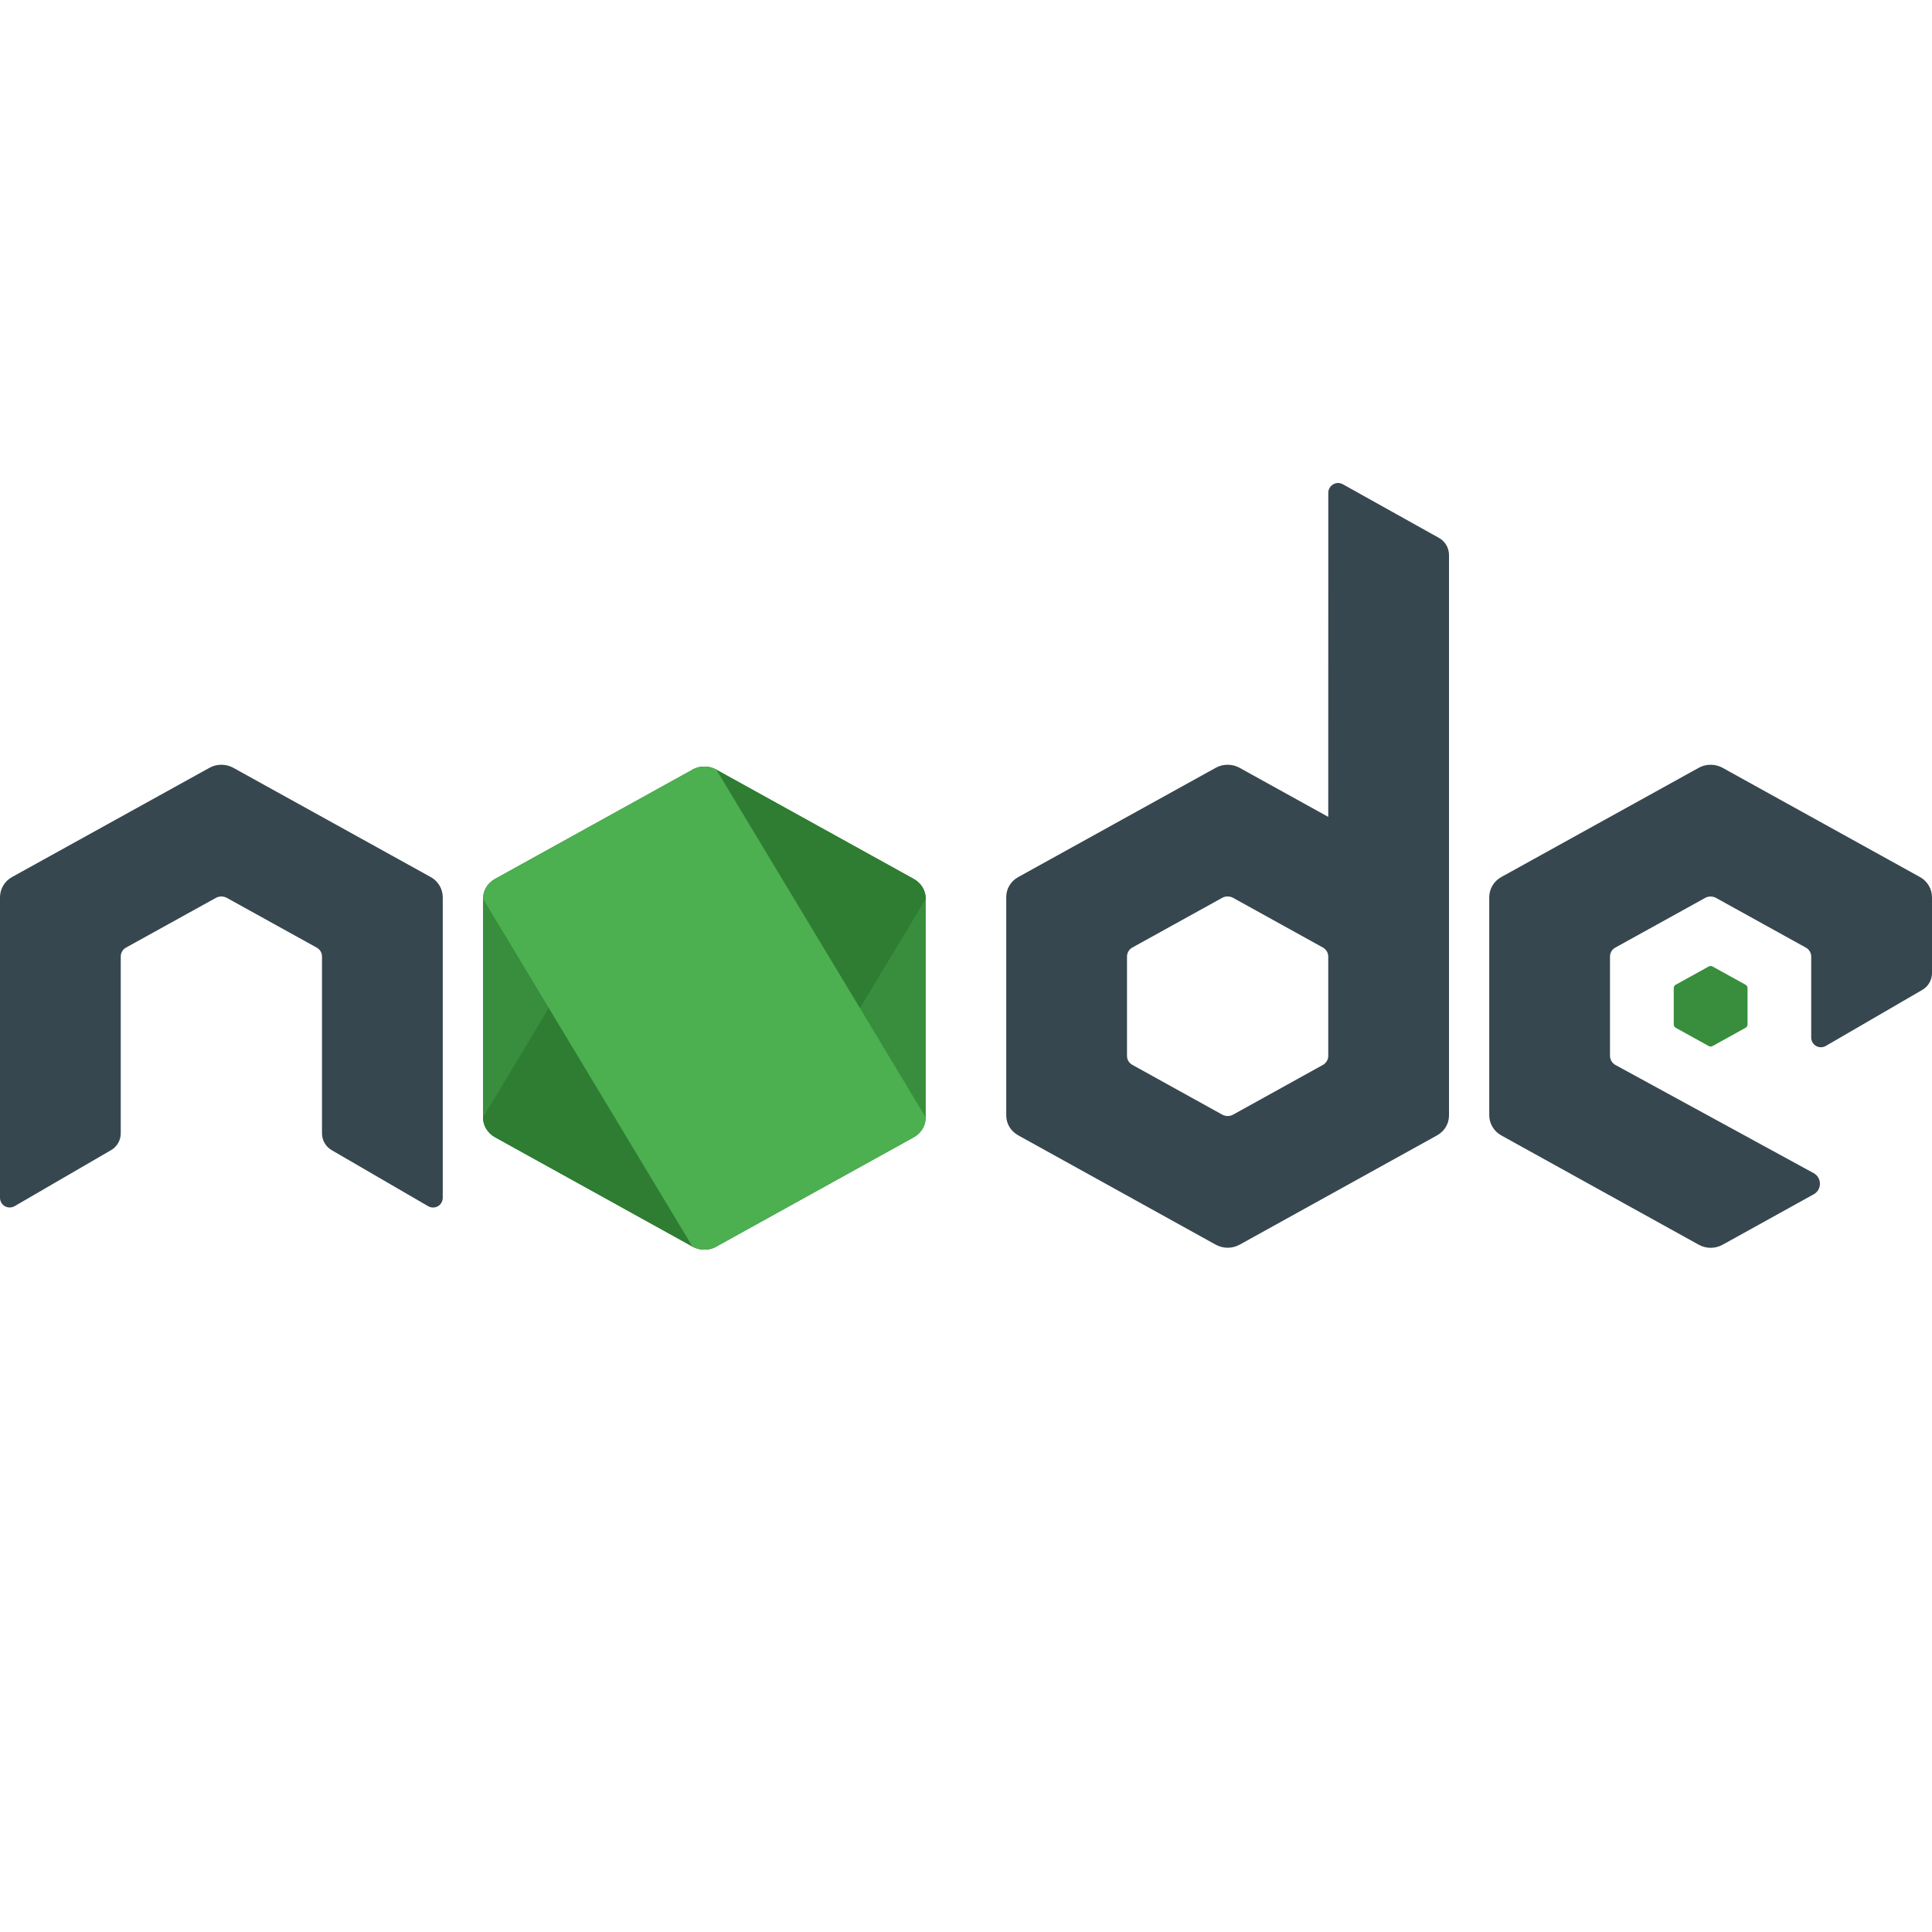
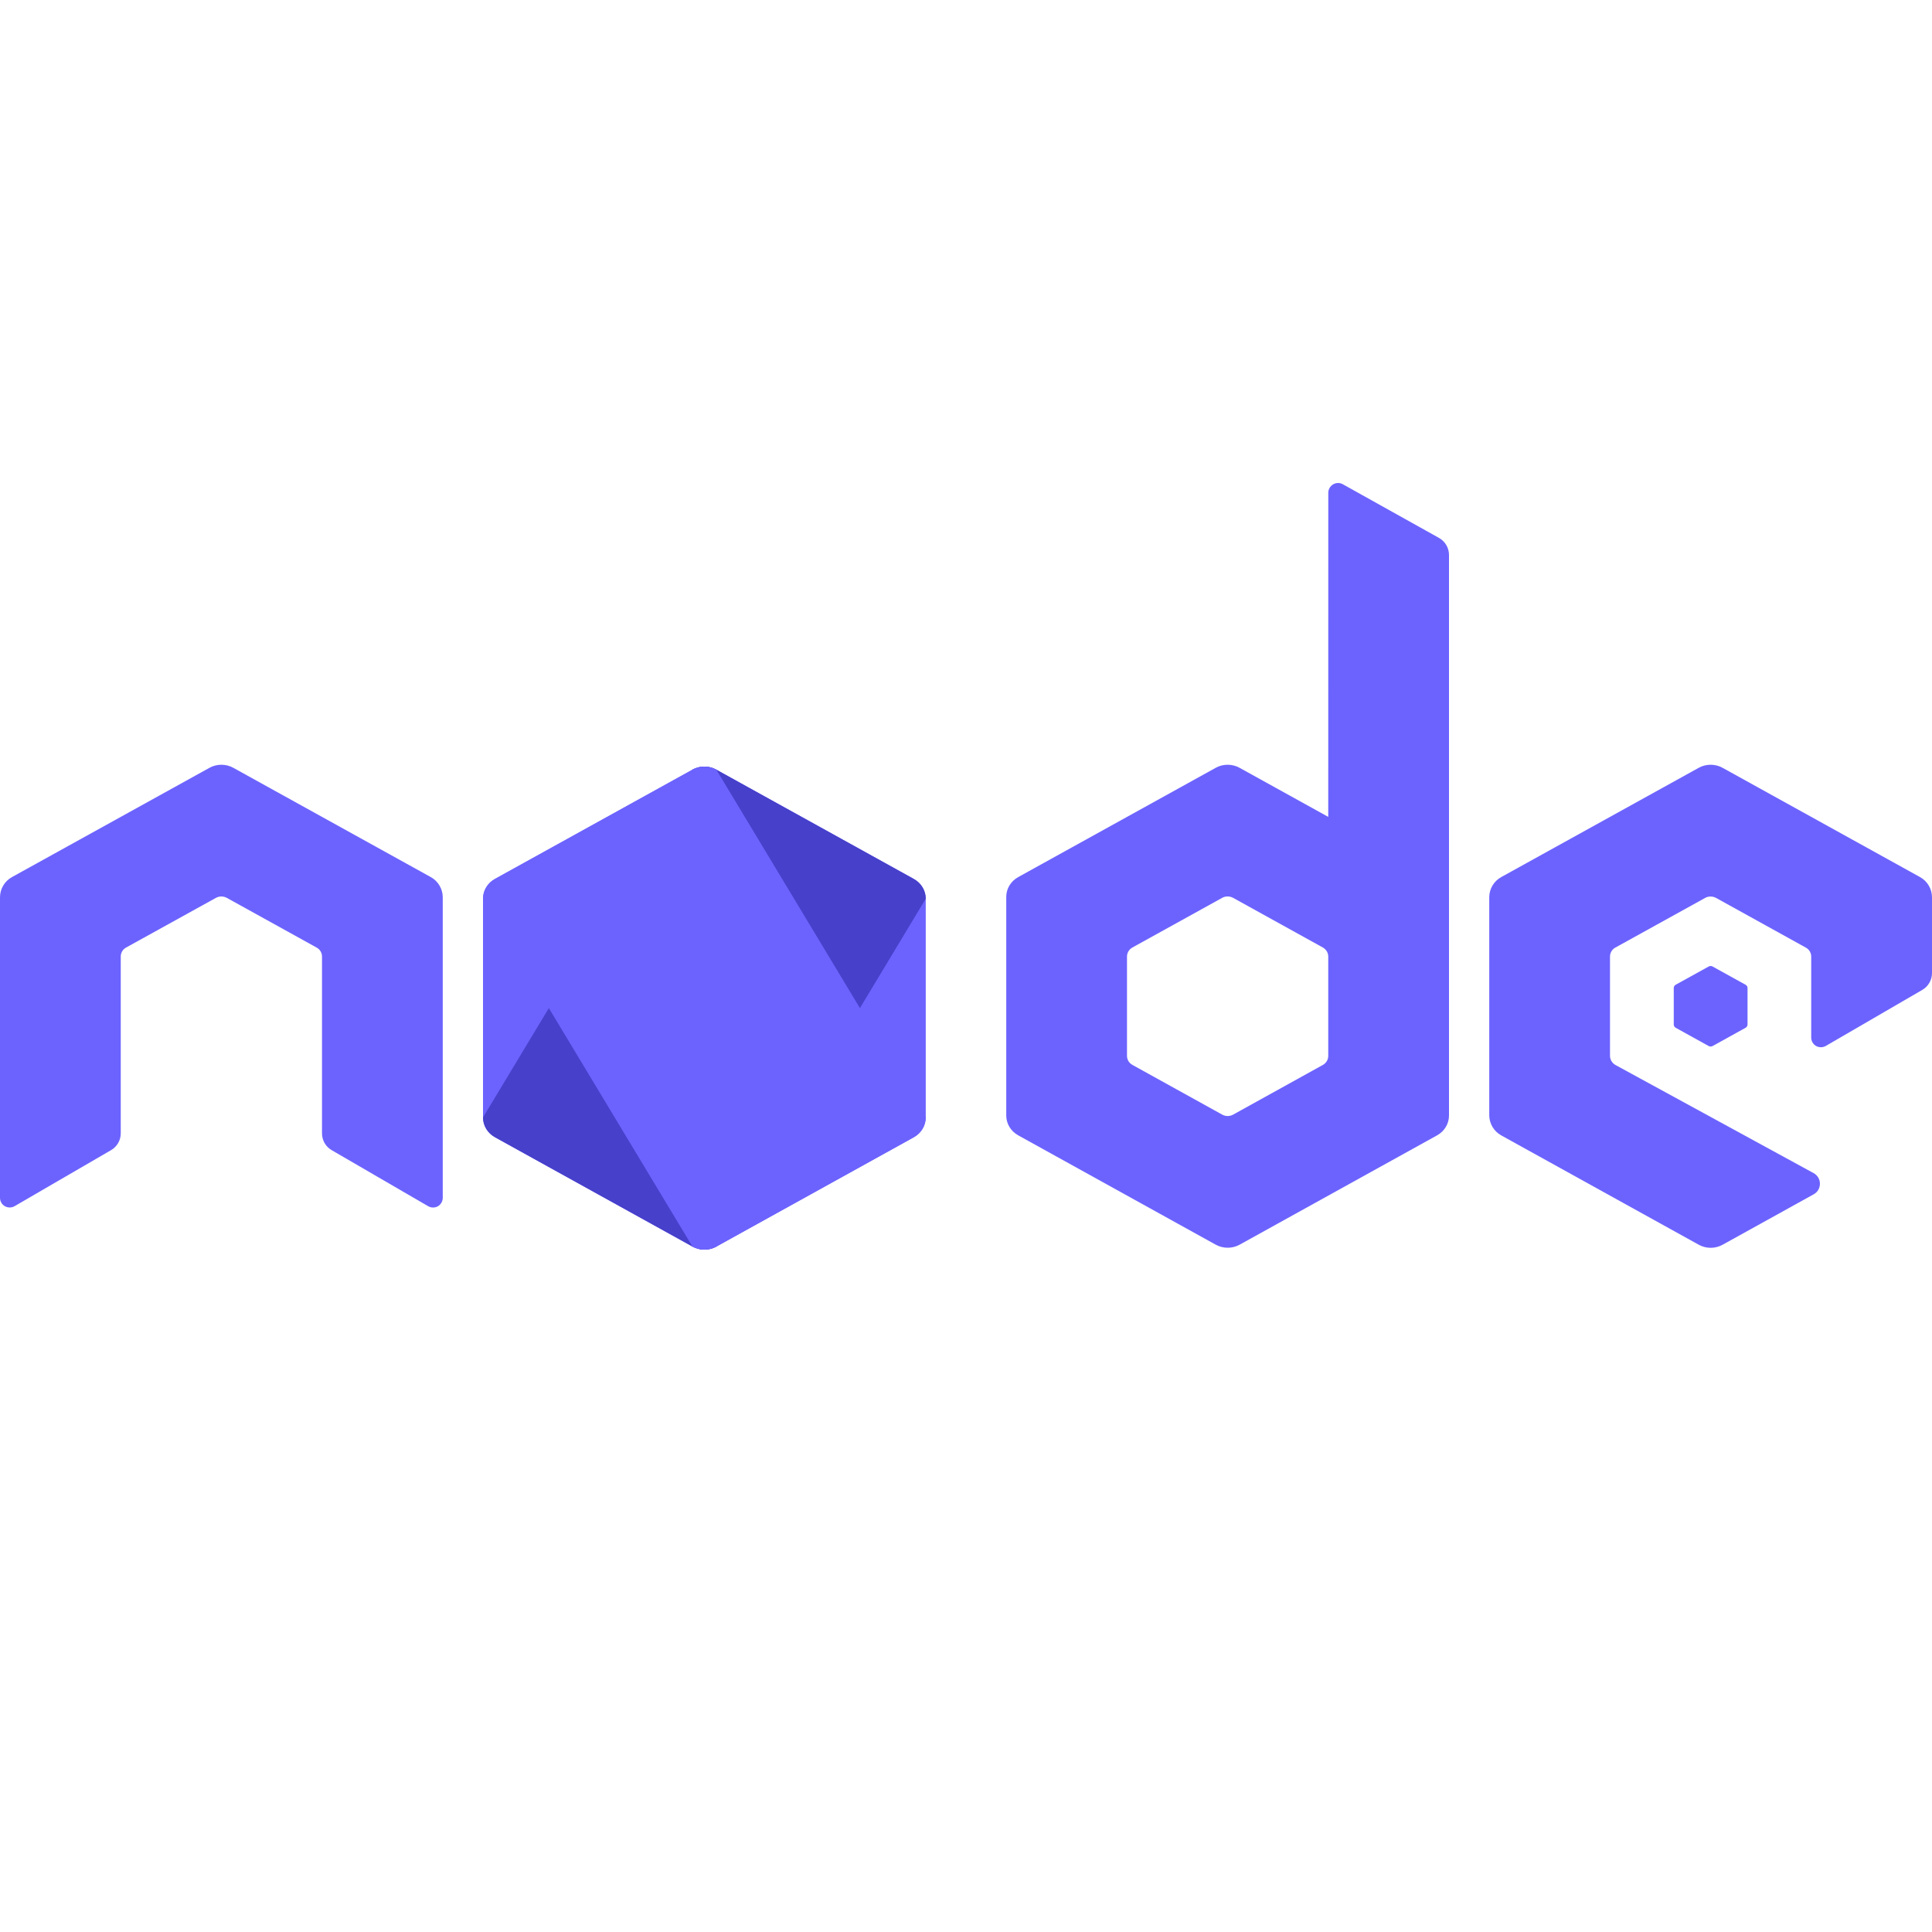
<svg xmlns="http://www.w3.org/2000/svg" viewBox="0 0 48 48" width="96px" height="96px">
-   <path fill="#388e3c" d="M17.204 19.122l-4.907 2.715C12.113 21.938 12 22.126 12 22.329v5.433c0 .203.113.39.297.492l4.908 2.717c.183.101.41.101.593 0l4.907-2.717C22.887 28.152 23 27.965 23 27.762v-5.433c0-.203-.113-.39-.297-.492l-4.906-2.715c-.092-.051-.195-.076-.297-.076-.103 0-.205.025-.297.076M42.451 24.013l-.818.452c-.031.017-.049.048-.049.082v.906c0 .034.019.065.049.082l.818.453c.031.017.068.017.099 0l.818-.453c.03-.017.049-.048.049-.082v-.906c0-.034-.019-.065-.05-.082l-.818-.452C42.534 24.004 42.517 24 42.5 24S42.466 24.004 42.451 24.013" />
-   <path fill="#37474f" d="M35.751,13.364l-2.389-1.333c-0.075-0.042-0.167-0.041-0.241,0.003 c-0.074,0.044-0.12,0.123-0.12,0.209L33,20.295l-2.203-1.219C30.705,19.025,30.602,19,30.5,19c-0.102,0-0.205,0.025-0.297,0.076 h0.001l-4.907,2.715C25.113,21.892,25,22.08,25,22.282v5.433c0,0.203,0.113,0.39,0.297,0.492l4.908,2.717 c0.183,0.101,0.41,0.101,0.593,0l4.907-2.717C35.887,28.106,36,27.918,36,27.715V13.788C36,13.612,35.904,13.45,35.751,13.364z M32.866,26.458l-2.23,1.235c-0.083,0.046-0.186,0.046-0.269,0l-2.231-1.235C28.051,26.412,28,26.326,28,26.234v-2.47 c0-0.092,0.051-0.177,0.135-0.224l2.231-1.234h-0.001c0.042-0.023,0.088-0.034,0.135-0.034c0.047,0,0.093,0.012,0.135,0.034 l2.23,1.234C32.949,23.587,33,23.673,33,23.765v2.47C33,26.326,32.949,26.412,32.866,26.458z" />
-   <path fill="#2e7d32" d="M17.204,19.122L12,27.762c0,0.203,0.113,0.39,0.297,0.492l4.908,2.717 c0.183,0.101,0.41,0.101,0.593,0L23,22.329c0-0.203-0.113-0.39-0.297-0.492l-4.906-2.715c-0.092-0.051-0.195-0.076-0.297-0.076 c-0.103,0-0.205,0.025-0.297,0.076" />
-   <path fill="#4caf50" d="M17.204,19.122l-4.907,2.715C12.113,21.938,12,22.126,12,22.329l5.204,8.642 c0.183,0.101,0.41,0.101,0.593,0l4.907-2.717C22.887,28.152,23,27.965,23,27.762l-5.203-8.64c-0.092-0.051-0.195-0.076-0.297-0.076 c-0.103,0-0.205,0.025-0.297,0.076" />
-   <path fill="#37474f" d="M47.703 21.791l-4.906-2.715C42.705 19.025 42.602 19 42.5 19c-.102 0-.205.025-.297.076h.001l-4.907 2.715C37.114 21.892 37 22.084 37 22.294v5.411c0 .209.114.402.297.503l4.908 2.717c.184.102.409.102.593 0l2.263-1.253c.207-.115.206-.412-.002-.526l-4.924-2.687C40.052 26.412 40 26.325 40 26.231v-2.466c0-.092.05-.177.13-.221l2.235-1.236h-.001c.042-.023.088-.034.135-.034.047 0 .093.012.135.034l2.235 1.237c.08.044.13.129.13.221v2.012c0 .086.046.166.121.209.075.042.167.042.242-.001l2.398-1.393c.148-.086.24-.245.24-.417v-1.88C48 22.085 47.886 21.892 47.703 21.791zM10.703 21.791l-4.906-2.715C5.705 19.025 5.602 19 5.5 19c-.102 0-.205.025-.297.076h.001l-4.907 2.715C.114 21.892 0 22.084 0 22.294v7.465c0 .086.046.166.121.209.075.042.167.042.242-.001l2.398-1.393C2.909 28.488 3 28.329 3 28.157v-4.393c0-.092.05-.177.13-.221l2.235-1.236H5.365c.042-.023.088-.034.135-.034.047 0 .093.012.135.034l2.235 1.237C7.95 23.588 8 23.673 8 23.765v4.393c0 .172.091.331.24.417l2.398 1.393c.075.043.167.043.242.001C10.954 29.925 11 29.845 11 29.759v-7.464C11 22.085 10.886 21.892 10.703 21.791z" />
+   <path fill="#6c63ff" d="M17.204 19.122l-4.907 2.715C12.113 21.938 12 22.126 12 22.329v5.433c0 .203.113.39.297.492l4.908 2.717c.183.101.41.101.593 0l4.907-2.717C22.887 28.152 23 27.965 23 27.762v-5.433c0-.203-.113-.39-.297-.492l-4.906-2.715c-.092-.051-.195-.076-.297-.076-.103 0-.205.025-.297.076M42.451 24.013l-.818.452c-.031.017-.049.048-.049.082v.906c0 .034.019.065.049.082l.818.453c.031.017.068.017.099 0l.818-.453c.03-.017.049-.048.049-.082v-.906c0-.034-.019-.065-.05-.082l-.818-.452C42.534 24.004 42.517 24 42.5 24S42.466 24.004 42.451 24.013" />
+   <path fill="#6c63ff" d="M35.751,13.364l-2.389-1.333c-0.075-0.042-0.167-0.041-0.241,0.003 c-0.074,0.044-0.12,0.123-0.12,0.209L33,20.295l-2.203-1.219C30.705,19.025,30.602,19,30.5,19c-0.102,0-0.205,0.025-0.297,0.076 h0.001l-4.907,2.715C25.113,21.892,25,22.08,25,22.282v5.433c0,0.203,0.113,0.39,0.297,0.492l4.908,2.717 c0.183,0.101,0.41,0.101,0.593,0l4.907-2.717C35.887,28.106,36,27.918,36,27.715V13.788C36,13.612,35.904,13.45,35.751,13.364z M32.866,26.458l-2.23,1.235c-0.083,0.046-0.186,0.046-0.269,0l-2.231-1.235C28.051,26.412,28,26.326,28,26.234v-2.47 c0-0.092,0.051-0.177,0.135-0.224l2.231-1.234h-0.001c0.042-0.023,0.088-0.034,0.135-0.034c0.047,0,0.093,0.012,0.135,0.034 l2.23,1.234C32.949,23.587,33,23.673,33,23.765v2.47C33,26.326,32.949,26.412,32.866,26.458z" />
+   <path fill="#4740ca" d="M17.204,19.122L12,27.762c0,0.203,0.113,0.39,0.297,0.492l4.908,2.717 c0.183,0.101,0.41,0.101,0.593,0L23,22.329c0-0.203-0.113-0.39-0.297-0.492l-4.906-2.715c-0.092-0.051-0.195-0.076-0.297-0.076 c-0.103,0-0.205,0.025-0.297,0.076" />
+   <path fill="#6c63ff" d="M17.204,19.122l-4.907,2.715C12.113,21.938,12,22.126,12,22.329l5.204,8.642 c0.183,0.101,0.41,0.101,0.593,0l4.907-2.717C22.887,28.152,23,27.965,23,27.762l-5.203-8.64c-0.092-0.051-0.195-0.076-0.297-0.076 c-0.103,0-0.205,0.025-0.297,0.076" />
+   <path fill="#6c63ff" d="M47.703 21.791l-4.906-2.715C42.705 19.025 42.602 19 42.5 19c-.102 0-.205.025-.297.076h.001l-4.907 2.715C37.114 21.892 37 22.084 37 22.294v5.411c0 .209.114.402.297.503l4.908 2.717c.184.102.409.102.593 0l2.263-1.253c.207-.115.206-.412-.002-.526l-4.924-2.687C40.052 26.412 40 26.325 40 26.231v-2.466c0-.092.05-.177.13-.221l2.235-1.236h-.001c.042-.023.088-.034.135-.034.047 0 .093.012.135.034l2.235 1.237c.08.044.13.129.13.221v2.012c0 .086.046.166.121.209.075.042.167.042.242-.001l2.398-1.393c.148-.086.24-.245.24-.417v-1.88C48 22.085 47.886 21.892 47.703 21.791zM10.703 21.791l-4.906-2.715C5.705 19.025 5.602 19 5.5 19c-.102 0-.205.025-.297.076h.001l-4.907 2.715C.114 21.892 0 22.084 0 22.294v7.465c0 .086.046.166.121.209.075.042.167.042.242-.001l2.398-1.393C2.909 28.488 3 28.329 3 28.157v-4.393c0-.092.05-.177.13-.221l2.235-1.236H5.365c.042-.023.088-.034.135-.034.047 0 .093.012.135.034l2.235 1.237C7.95 23.588 8 23.673 8 23.765v4.393c0 .172.091.331.24.417l2.398 1.393c.075.043.167.043.242.001C10.954 29.925 11 29.845 11 29.759v-7.464C11 22.085 10.886 21.892 10.703 21.791z" />
</svg>
